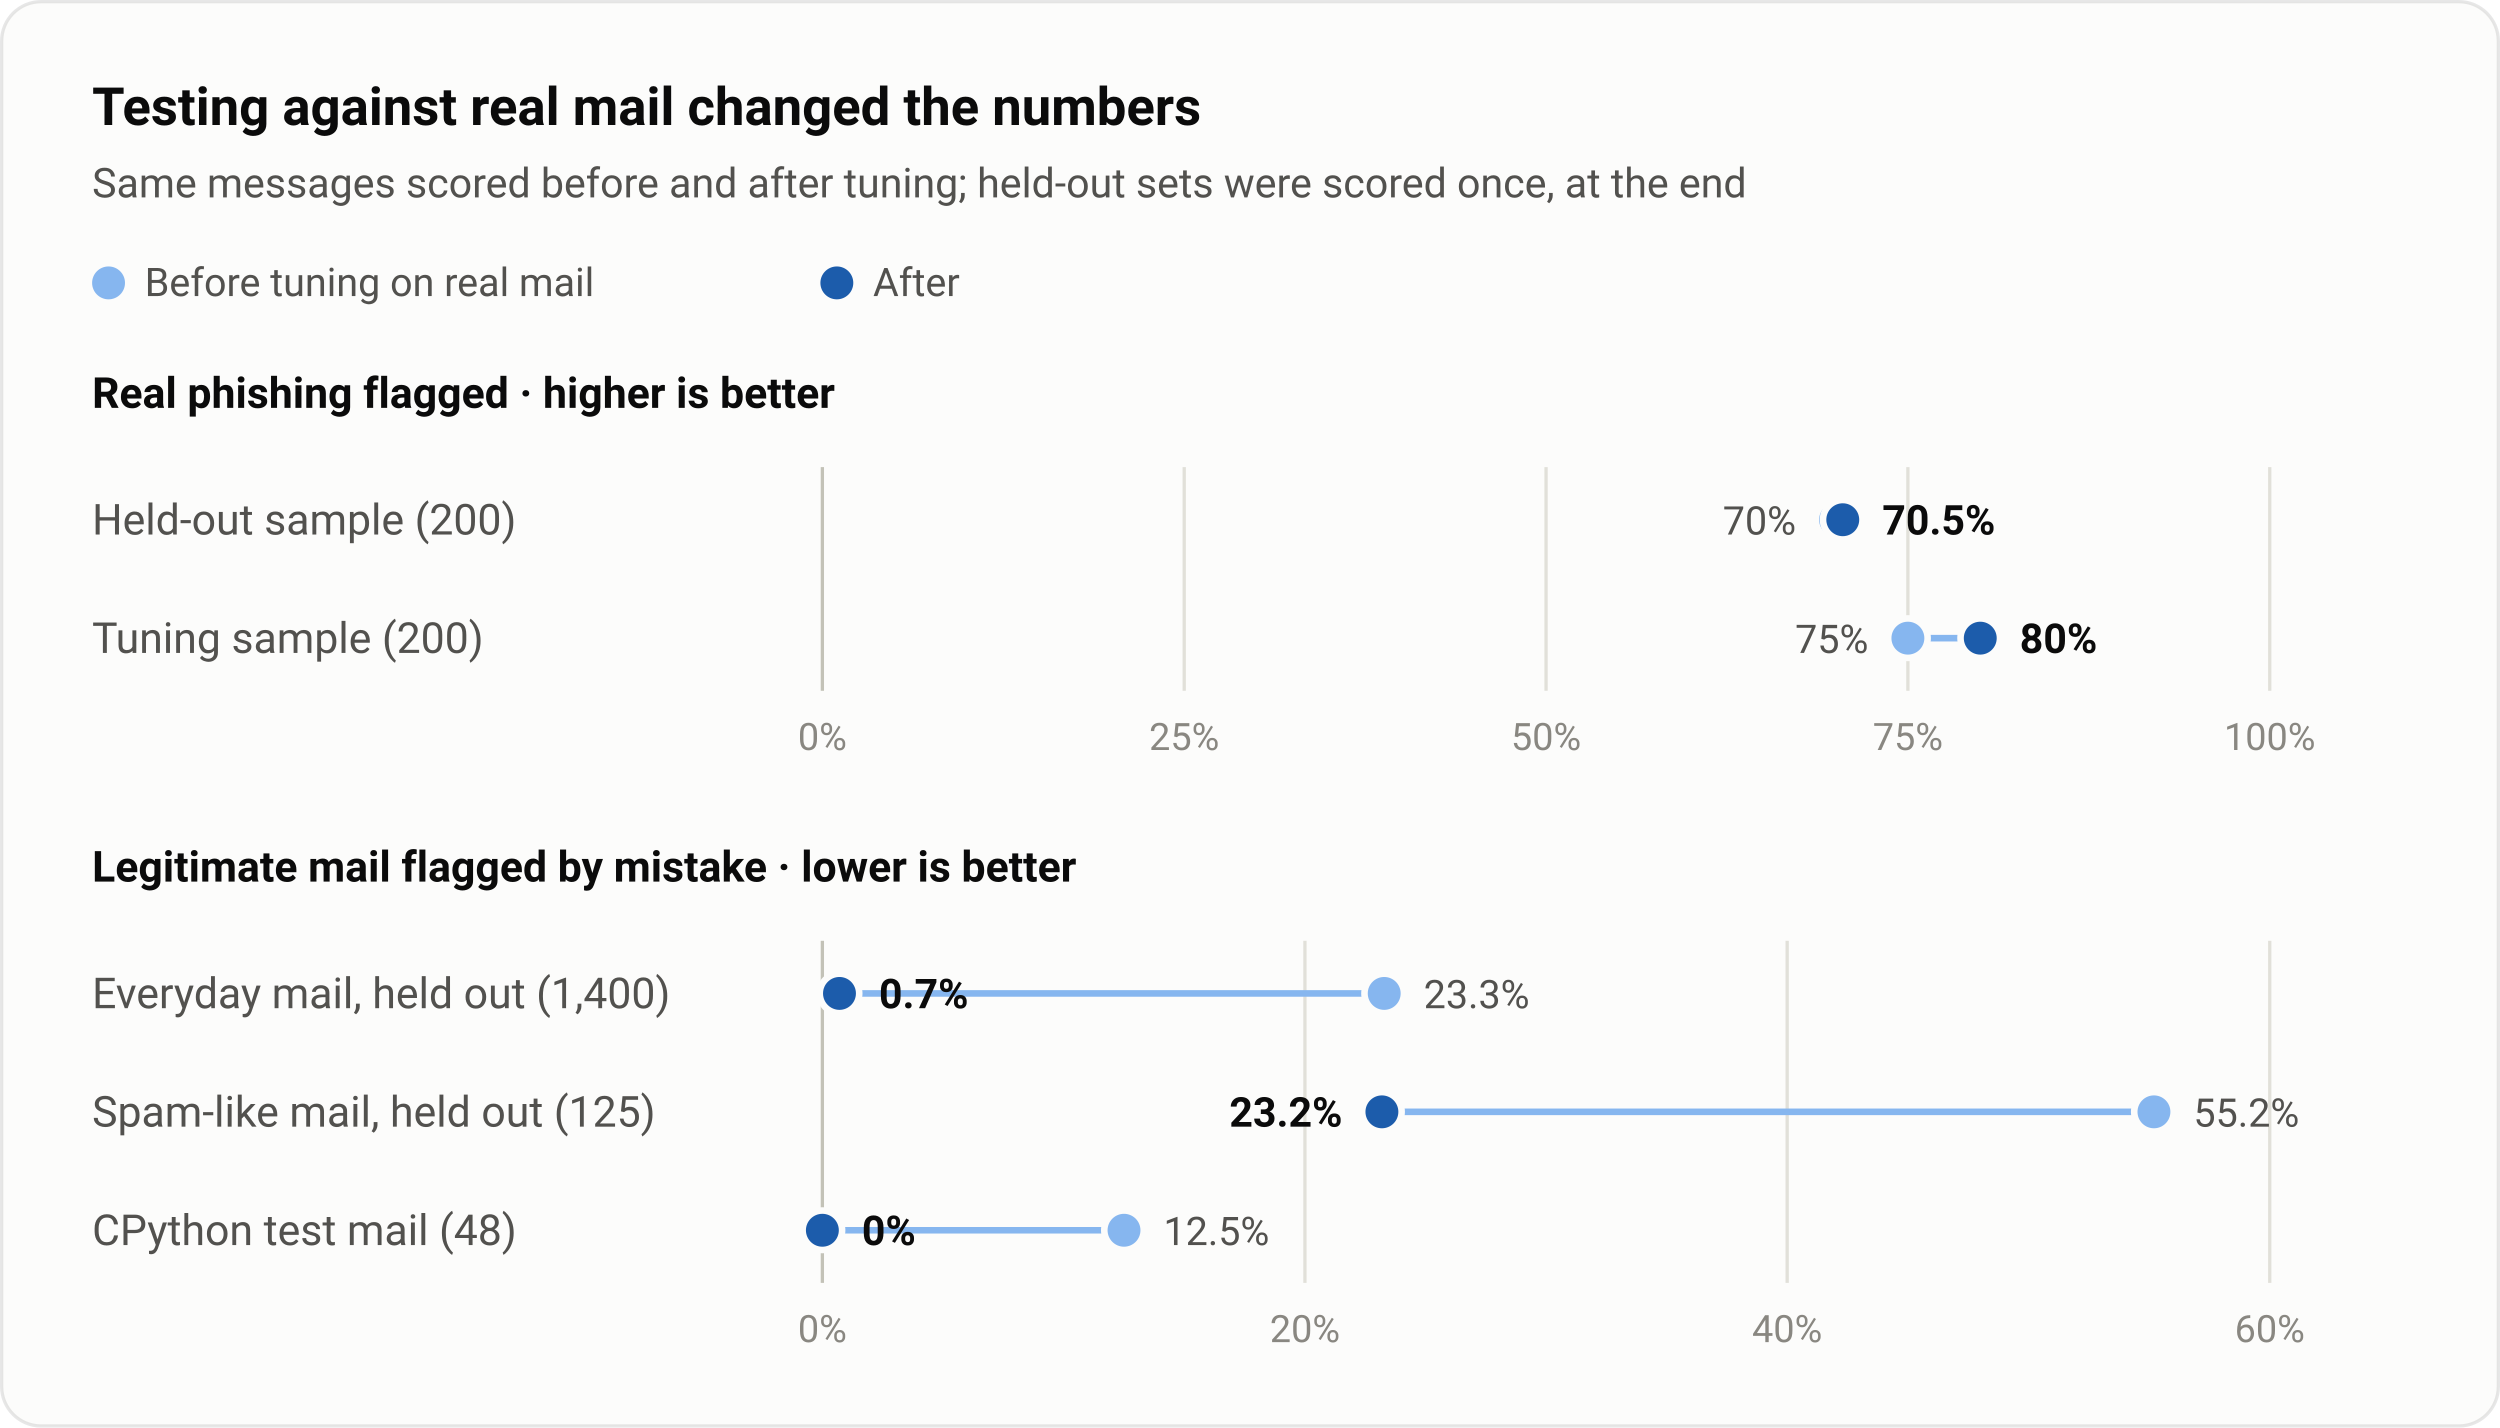
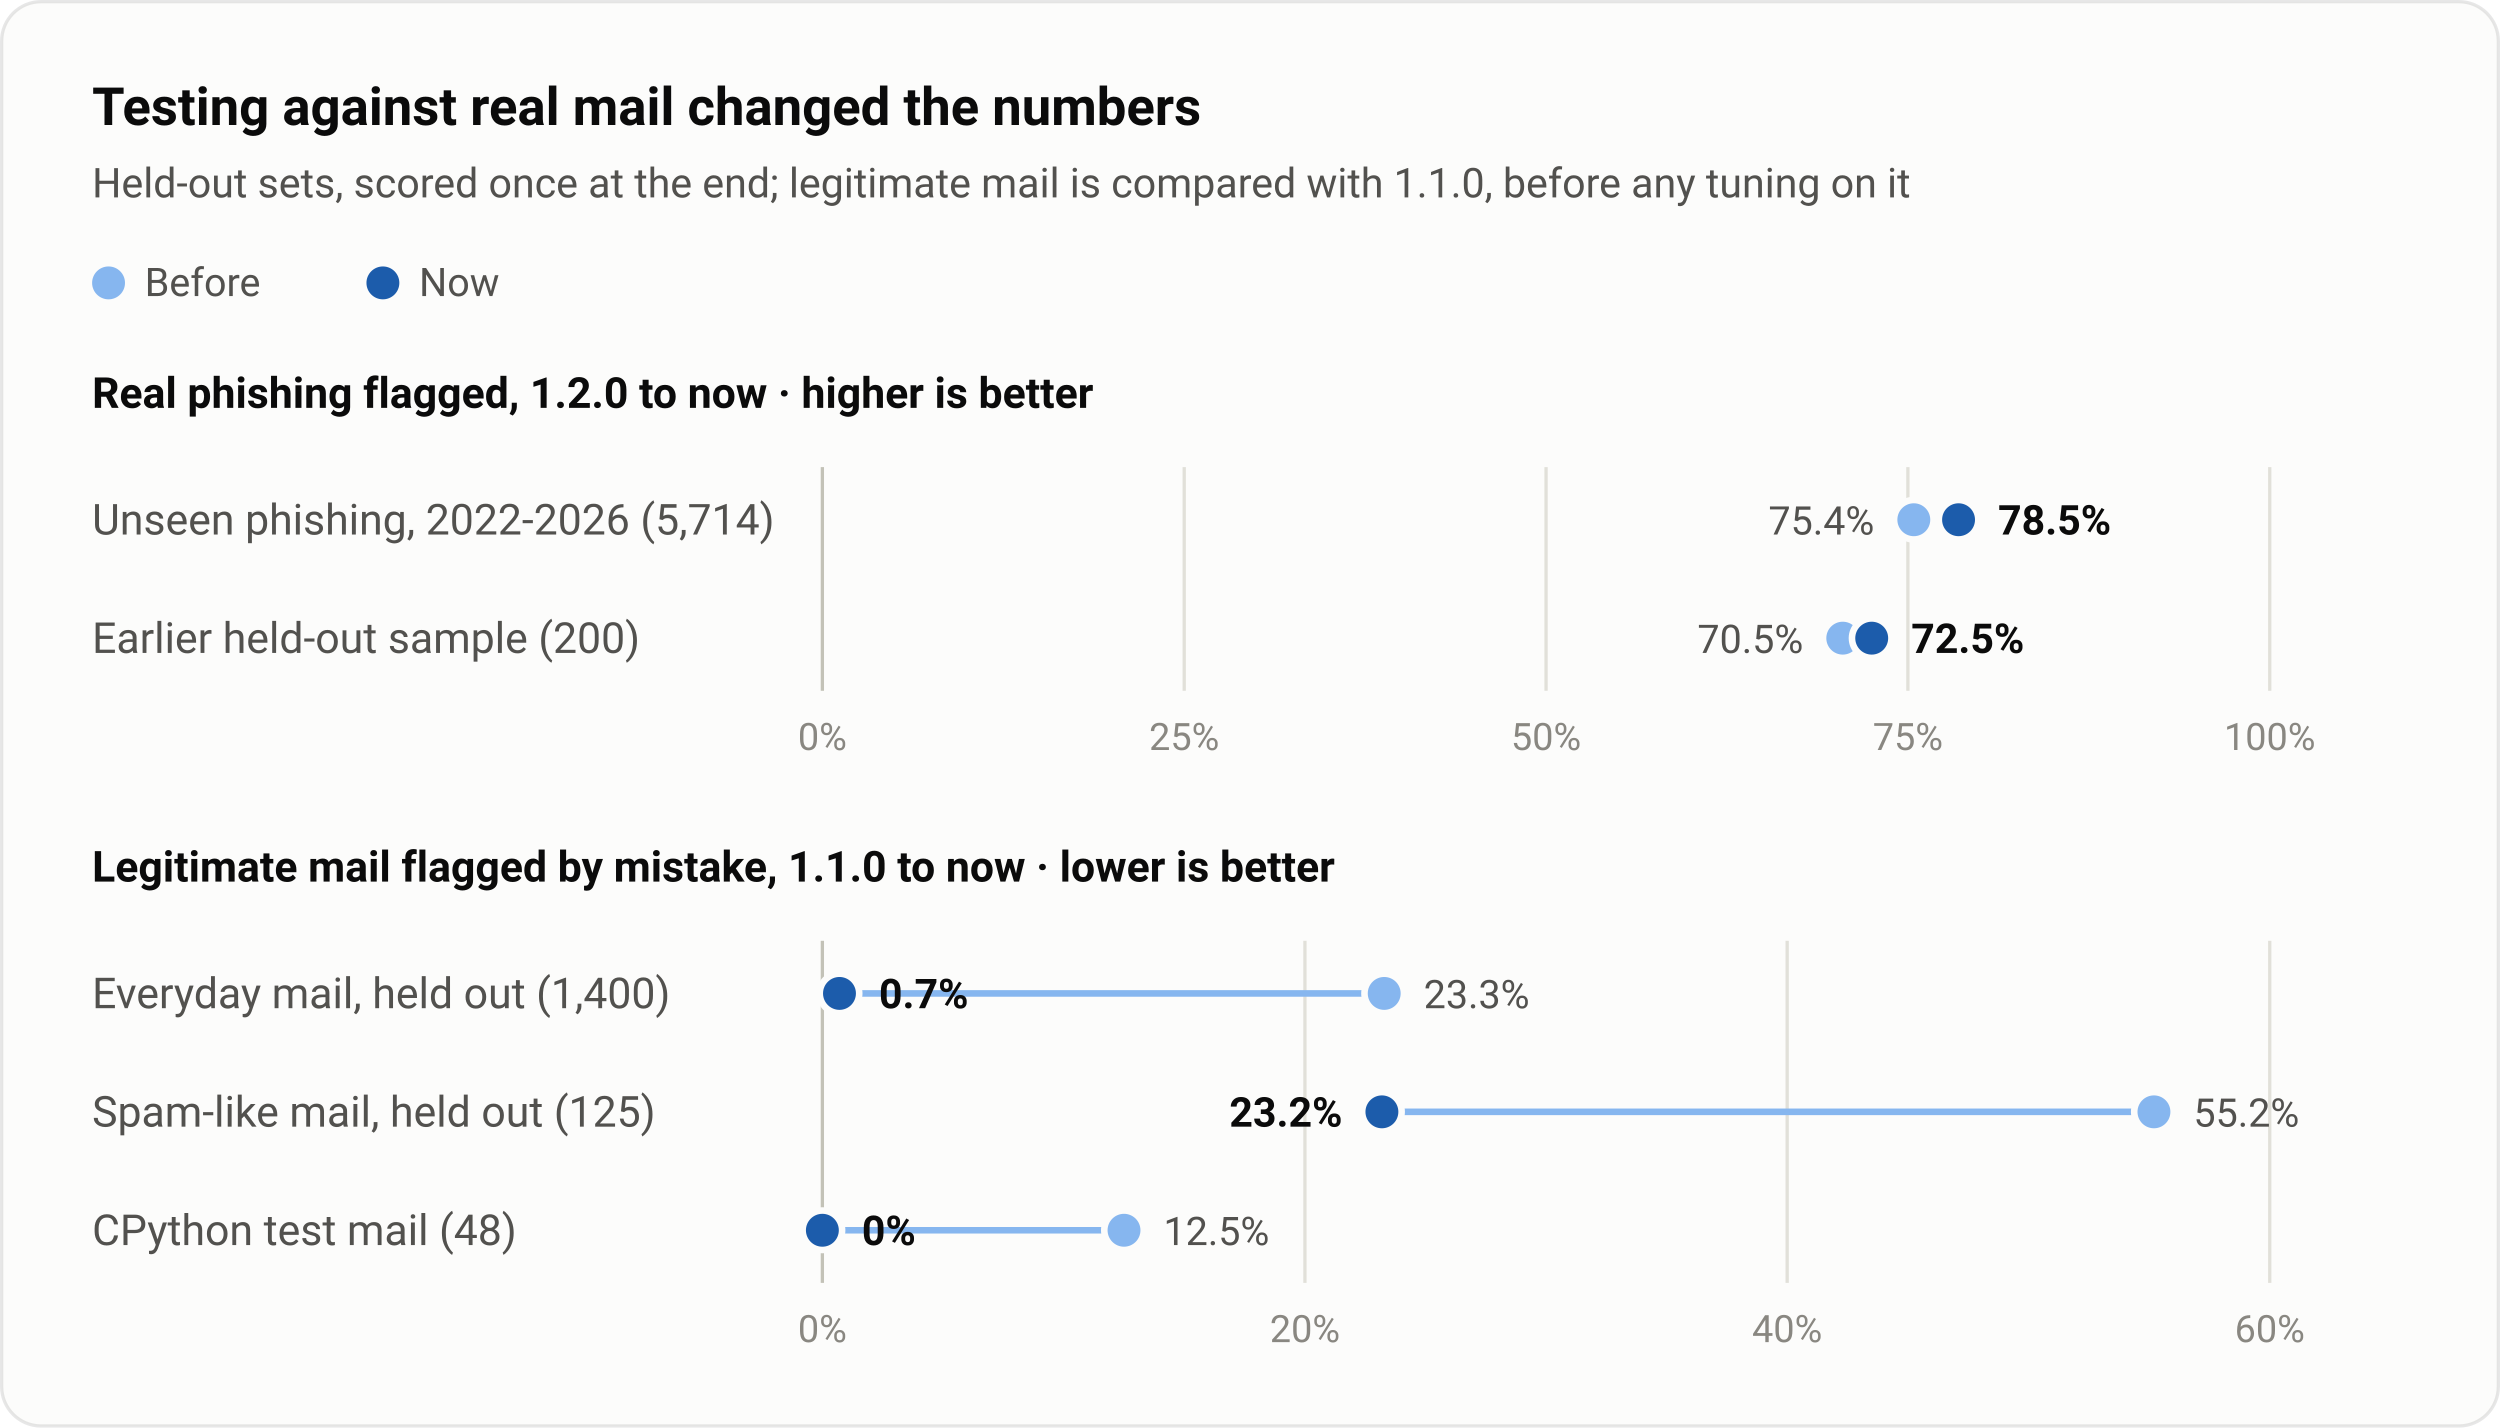
<svg xmlns="http://www.w3.org/2000/svg" width="760" height="434" viewBox="0 0 760 434" font-family="system-ui,-apple-system,'Segoe UI',Roboto,sans-serif" role="img" aria-label="Testing against real mail changed the numbers">
  <rect x="0.5" y="0.5" width="759" height="433" rx="12" fill="#fcfcfb" stroke="rgba(11,11,11,0.10)" />
  <text x="28.0" y="38.0" fill="#0b0b0b" font-size="16" font-weight="600" text-anchor="start">Testing against real mail changed the numbers</text>
-   <text x="28.0" y="60.0" fill="#52514e" font-size="12.5" font-weight="400" text-anchor="start">Same messages scored before and after tuning; held-out sets were scored once, at the end</text>
+   <text x="28.0" y="60.0" fill="#52514e" font-size="12.5" font-weight="400" text-anchor="start">Held-out sets, scored once at the end; legitimate mail is compared with 1.1.0, before any tuning on it</text>
  <circle cx="33.0" cy="86.0" r="5" fill="#86b6ef" />
-   <text x="44.0" y="90.0" fill="#52514e" font-size="12" font-weight="400" text-anchor="start">Before tuning on real mail</text>
-   <circle cx="254.4" cy="86.0" r="5" fill="#1c5cab" />
-   <text x="265.4" y="90.0" fill="#52514e" font-size="12" font-weight="400" text-anchor="start">After</text>
-   <text x="28.0" y="124.0" fill="#0b0b0b" font-size="13" font-weight="600" text-anchor="start">Real phishing flagged · higher is better</text>
+   <text x="44.0" y="90.0" fill="#52514e" font-size="12" font-weight="400" text-anchor="start">Before</text>
+   <circle cx="116.4" cy="86.0" r="5" fill="#1c5cab" />
+   <text x="127.4" y="90.0" fill="#52514e" font-size="12" font-weight="400" text-anchor="start">Now</text>
+   <text x="28.0" y="124.0" fill="#0b0b0b" font-size="13" font-weight="600" text-anchor="start">Real phishing flagged, 1.2.0 to now · higher is better</text>
  <line x1="250.0" y1="142.0" x2="250.0" y2="210.0" stroke="#c3c2b7" stroke-width="1" />
  <text x="250.0" y="228.0" fill="#898781" font-size="11.5" font-weight="400" text-anchor="middle">0%</text>
  <line x1="360.0" y1="142.0" x2="360.0" y2="210.0" stroke="#e1e0d9" stroke-width="1" />
  <text x="360.0" y="228.0" fill="#898781" font-size="11.5" font-weight="400" text-anchor="middle">25%</text>
  <line x1="470.0" y1="142.0" x2="470.0" y2="210.0" stroke="#e1e0d9" stroke-width="1" />
  <text x="470.0" y="228.0" fill="#898781" font-size="11.5" font-weight="400" text-anchor="middle">50%</text>
  <line x1="580.0" y1="142.0" x2="580.0" y2="210.0" stroke="#e1e0d9" stroke-width="1" />
  <text x="580.0" y="228.0" fill="#898781" font-size="11.5" font-weight="400" text-anchor="middle">75%</text>
  <line x1="690.0" y1="142.0" x2="690.0" y2="210.0" stroke="#e1e0d9" stroke-width="1" />
  <text x="690.0" y="228.0" fill="#898781" font-size="11.5" font-weight="400" text-anchor="middle">100%</text>
-   <text x="28.0" y="162.5" fill="#52514e" font-size="13" font-weight="400" text-anchor="start">Held-out sample (200)</text>
-   <line x1="558.0" y1="158.0" x2="560.2" y2="158.0" stroke="#86b6ef" stroke-width="2" stroke-linecap="round" />
-   <circle cx="558.0" cy="158.0" r="6" fill="#86b6ef" stroke="#fcfcfb" stroke-width="2" />
-   <circle cx="560.2" cy="158.0" r="6" fill="#1c5cab" stroke="#fcfcfb" stroke-width="2" />
-   <text x="546.0" y="162.5" fill="#52514e" font-size="12" font-weight="400" text-anchor="end">70%</text>
-   <text x="572.2" y="162.5" fill="#0b0b0b" font-size="12.5" font-weight="600" text-anchor="start">70.5%</text>
-   <text x="28.0" y="198.5" fill="#52514e" font-size="13" font-weight="400" text-anchor="start">Tuning sample (200)</text>
-   <line x1="580.0" y1="194.0" x2="602.0" y2="194.0" stroke="#86b6ef" stroke-width="2" stroke-linecap="round" />
-   <circle cx="580.0" cy="194.0" r="6" fill="#86b6ef" stroke="#fcfcfb" stroke-width="2" />
-   <circle cx="602.0" cy="194.0" r="6" fill="#1c5cab" stroke="#fcfcfb" stroke-width="2" />
-   <text x="568.0" y="198.5" fill="#52514e" font-size="12" font-weight="400" text-anchor="end">75%</text>
-   <text x="614.0" y="198.5" fill="#0b0b0b" font-size="12.5" font-weight="600" text-anchor="start">80%</text>
-   <text x="28.0" y="268.0" fill="#0b0b0b" font-size="13" font-weight="600" text-anchor="start">Legitimate mail flagged by mistake · lower is better</text>
+   <text x="28.0" y="162.5" fill="#52514e" font-size="13" font-weight="400" text-anchor="start">Unseen phishing, 2022-2026 (5,714)</text>
+   <line x1="581.8" y1="158.0" x2="595.4" y2="158.0" stroke="#86b6ef" stroke-width="2" stroke-linecap="round" />
+   <circle cx="581.8" cy="158.0" r="6" fill="#86b6ef" stroke="#fcfcfb" stroke-width="2" />
+   <circle cx="595.4" cy="158.0" r="6" fill="#1c5cab" stroke="#fcfcfb" stroke-width="2" />
+   <text x="569.8" y="162.5" fill="#52514e" font-size="12" font-weight="400" text-anchor="end">75.4%</text>
+   <text x="607.4" y="162.5" fill="#0b0b0b" font-size="12.5" font-weight="600" text-anchor="start">78.5%</text>
+   <text x="28.0" y="198.5" fill="#52514e" font-size="13" font-weight="400" text-anchor="start">Earlier held-out sample (200)</text>
+   <line x1="560.2" y1="194.0" x2="569.0" y2="194.0" stroke="#86b6ef" stroke-width="2" stroke-linecap="round" />
+   <circle cx="560.2" cy="194.0" r="6" fill="#86b6ef" stroke="#fcfcfb" stroke-width="2" />
+   <circle cx="569.0" cy="194.0" r="6" fill="#1c5cab" stroke="#fcfcfb" stroke-width="2" />
+   <text x="548.2" y="198.5" fill="#52514e" font-size="12" font-weight="400" text-anchor="end">70.5%</text>
+   <text x="581.0" y="198.5" fill="#0b0b0b" font-size="12.5" font-weight="600" text-anchor="start">72.5%</text>
+   <text x="28.0" y="268.0" fill="#0b0b0b" font-size="13" font-weight="600" text-anchor="start">Legitimate mail flagged by mistake, 1.1.0 to now · lower is better</text>
  <line x1="250.0" y1="286.0" x2="250.0" y2="390.0" stroke="#c3c2b7" stroke-width="1" />
  <text x="250.0" y="408.0" fill="#898781" font-size="11.5" font-weight="400" text-anchor="middle">0%</text>
  <line x1="396.7" y1="286.0" x2="396.7" y2="390.0" stroke="#e1e0d9" stroke-width="1" />
  <text x="396.7" y="408.0" fill="#898781" font-size="11.5" font-weight="400" text-anchor="middle">20%</text>
  <line x1="543.3" y1="286.0" x2="543.3" y2="390.0" stroke="#e1e0d9" stroke-width="1" />
  <text x="543.3" y="408.0" fill="#898781" font-size="11.5" font-weight="400" text-anchor="middle">40%</text>
  <line x1="690.0" y1="286.0" x2="690.0" y2="390.0" stroke="#e1e0d9" stroke-width="1" />
  <text x="690.0" y="408.0" fill="#898781" font-size="11.5" font-weight="400" text-anchor="middle">60%</text>
  <text x="28.0" y="306.5" fill="#52514e" font-size="13" font-weight="400" text-anchor="start">Everyday mail, held out (1,400)</text>
  <line x1="420.8" y1="302.0" x2="255.2" y2="302.0" stroke="#86b6ef" stroke-width="2" stroke-linecap="round" />
  <circle cx="420.8" cy="302.0" r="6" fill="#86b6ef" stroke="#fcfcfb" stroke-width="2" />
  <circle cx="255.2" cy="302.0" r="6" fill="#1c5cab" stroke="#fcfcfb" stroke-width="2" />
  <text x="432.8" y="306.5" fill="#52514e" font-size="12" font-weight="400" text-anchor="start">23.3%</text>
  <text x="267.2" y="306.5" fill="#0b0b0b" font-size="12.5" font-weight="600" text-anchor="start">0.7%</text>
  <text x="28.0" y="342.5" fill="#52514e" font-size="13" font-weight="400" text-anchor="start">Spam-like mail, held out (125)</text>
  <line x1="654.8" y1="338.0" x2="420.1" y2="338.0" stroke="#86b6ef" stroke-width="2" stroke-linecap="round" />
  <circle cx="654.8" cy="338.0" r="6" fill="#86b6ef" stroke="#fcfcfb" stroke-width="2" />
  <circle cx="420.1" cy="338.0" r="6" fill="#1c5cab" stroke="#fcfcfb" stroke-width="2" />
  <text x="666.8" y="342.5" fill="#52514e" font-size="12" font-weight="400" text-anchor="start">55.2%</text>
  <text x="408.1" y="342.5" fill="#0b0b0b" font-size="12.5" font-weight="600" text-anchor="end">23.2%</text>
  <text x="28.0" y="378.5" fill="#52514e" font-size="13" font-weight="400" text-anchor="start">CPython test mail (48)</text>
  <line x1="341.7" y1="374.0" x2="250.0" y2="374.0" stroke="#86b6ef" stroke-width="2" stroke-linecap="round" />
  <circle cx="341.7" cy="374.0" r="6" fill="#86b6ef" stroke="#fcfcfb" stroke-width="2" />
  <circle cx="250.0" cy="374.0" r="6" fill="#1c5cab" stroke="#fcfcfb" stroke-width="2" />
  <text x="353.7" y="378.5" fill="#52514e" font-size="12" font-weight="400" text-anchor="start">12.5%</text>
  <text x="262.0" y="378.5" fill="#0b0b0b" font-size="12.5" font-weight="600" text-anchor="start">0%</text>
</svg>
